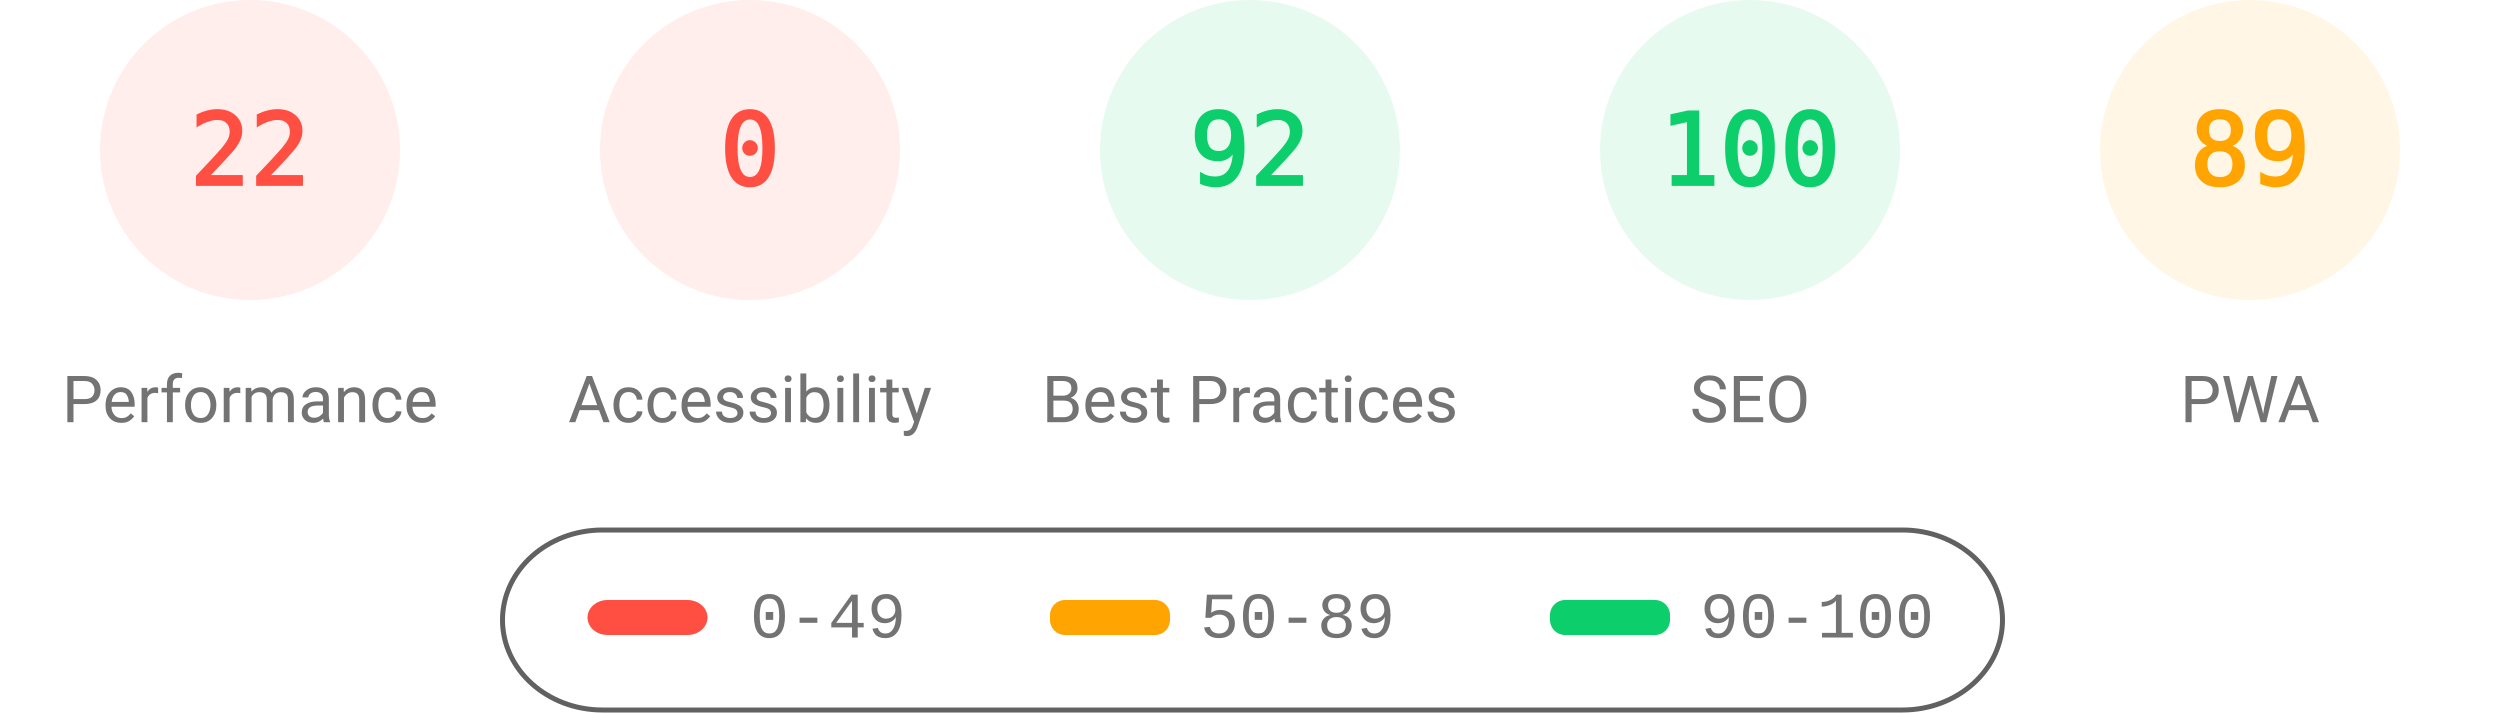
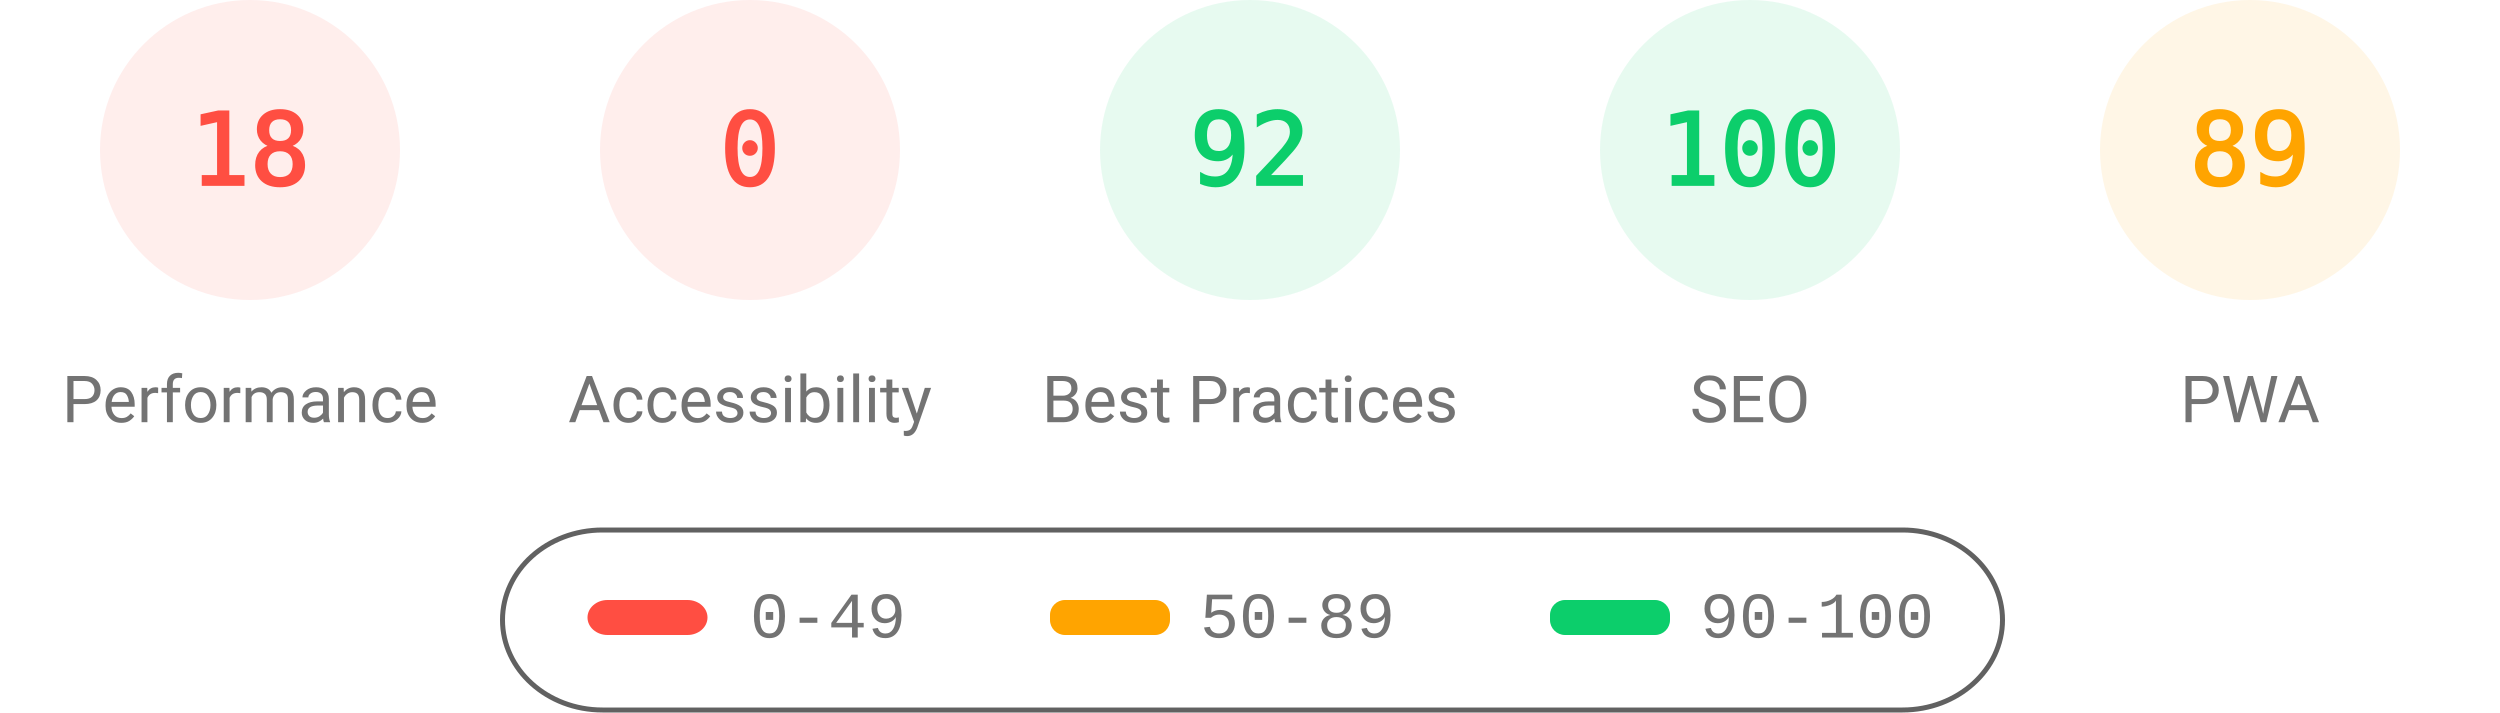
<svg xmlns="http://www.w3.org/2000/svg" fill="none" width="1000" height="285">
  <style>.gauge-base{opacity:.1}.gauge-arc{fill:none;animation-delay:250ms;stroke-linecap:round;transform:rotate(-90deg);transform-origin:100px 60px;animation:load-gauge 1s ease forwards}.guage-text{font-size:40px;font-family:monospace;text-align:center}.guage-red{color:#ff4e42;fill:#ff4e42;stroke:#ff4e42}.guage-orange{color:#ffa400;fill:#ffa400;stroke:#ffa400}.guage-green{color:#0cce6b;fill:#0cce6b;stroke:#0cce6b}.guage-undefined{color:#5c5c5c;fill:#5c5c5c;stroke:#5c5c5c}.guage-title{color:#737373;fill:#737373;stroke:none;font-size:26px;line-height:26px;font-family:Roboto,Halvetica,Arial,sans-serif}@keyframes load-gauge{from{stroke-dasharray:0 352.858}}</style>
  <svg class="guage-div guage-perf guage-red" viewBox="0 0 200 200" width="200" height="200">
    <circle class="gauge-base" r="56" cx="100" cy="60" stroke-width="8" />
-     <circle class="gauge-arc guage-arc-1" r="56" cx="100" cy="60" stroke-width="8" style="stroke-dasharray:77.409,351.858" />
-     <text class="guage-text" x="100" y="60" alignment-baseline="central" dominant-baseline="central" text-anchor="middle">22</text>
+     <circle class="gauge-arc guage-arc-1" r="56" cx="100" cy="60" stroke-width="8" style="stroke-dasharray:63.334,351.858" />
+     <text class="guage-text" x="100" y="60" alignment-baseline="central" dominant-baseline="central" text-anchor="middle">18</text>
    <text class="guage-title" x="100" y="160" alignment-baseline="central" dominant-baseline="central" text-anchor="middle">Performance</text>
  </svg>
  <svg class="guage-div guage-acc guage-red" viewBox="0 0 200 200" width="200" height="200" x="200">
    <circle class="gauge-base" r="56" cx="100" cy="60" stroke-width="8" />
    <circle class="gauge-arc guage-arc-2" r="56" cx="100" cy="60" stroke-width="8" style="stroke-dasharray:0,351.858" />
    <text class="guage-text" x="100" y="60" alignment-baseline="central" dominant-baseline="central" text-anchor="middle">0</text>
    <text class="guage-title" x="100" y="160" alignment-baseline="central" dominant-baseline="central" text-anchor="middle">Accessibility</text>
  </svg>
  <svg class="guage-div guage-best guage-green" viewBox="0 0 200 200" width="200" height="200" x="400">
    <circle class="gauge-base" r="56" cx="100" cy="60" stroke-width="8" />
    <circle class="gauge-arc guage-arc-3" r="56" cx="100" cy="60" stroke-width="8" style="stroke-dasharray:323.709,351.858" />
    <text class="guage-text" x="100" y="60" alignment-baseline="central" dominant-baseline="central" text-anchor="middle">92</text>
    <text class="guage-title" x="100" y="160" alignment-baseline="central" dominant-baseline="central" text-anchor="middle">Best Practices</text>
  </svg>
  <svg class="guage-div guage-seo guage-green" viewBox="0 0 200 200" width="200" height="200" x="600">
    <circle class="gauge-base" r="56" cx="100" cy="60" stroke-width="8" />
    <circle class="gauge-arc guage-arc-4" r="56" cx="100" cy="60" stroke-width="8" style="stroke-dasharray:351.858,351.858" />
    <text class="guage-text" x="100" y="60" alignment-baseline="central" dominant-baseline="central" text-anchor="middle">100</text>
    <text class="guage-title" x="100" y="160" alignment-baseline="central" dominant-baseline="central" text-anchor="middle">SEO</text>
  </svg>
  <svg class="guage-div guage-pwa guage-orange" viewBox="0 0 200 200" width="200" height="200" x="800">
    <circle class="gauge-base" r="56" cx="100" cy="60" stroke-width="8" />
    <circle class="gauge-arc guage-arc-4" r="56" cx="100" cy="60" stroke-width="8" style="stroke-dasharray:313.154,351.858" />
    <text class="guage-text" x="100" y="60" alignment-baseline="central" dominant-baseline="central" text-anchor="middle">89</text>
    <text class="guage-title" x="100" y="160" alignment-baseline="central" dominant-baseline="central" text-anchor="middle">PWA</text>
  </svg>
  <svg width="604" height="76" x="200" y="210">
    <path fill="none" id="canvas_background" d="M-1-1h604v80H-1z" />
    <rect fill-opacity="0" stroke="#616161" stroke-width="2" rx="40" id="svg_2" height="72" width="600" y="2" x="1" fill="#000" />
    <rect stroke="#000" rx="8" id="svg_3" height="14" width="48" y="30" x="35" stroke-opacity="null" stroke-width="0" fill="#ff4e42" />
    <rect stroke="#000" rx="6" id="svg_4" height="14" width="48" y="30" x="220" stroke-opacity="null" stroke-width="0" fill="#ffa400" />
    <rect stroke="#000" rx="6" id="svg_5" height="14" width="48" y="30" x="420" stroke-opacity="null" stroke-width="0" fill="#0cce6b" />
    <text xml:space="preserve" text-anchor="start" font-family="'Courier New', Courier, monospace" font-size="26" id="svg_6" y="45" x="100" stroke-opacity="null" stroke-width="0" stroke="#000" fill="#737373">0-49</text>
    <text xml:space="preserve" text-anchor="start" font-family="'Courier New', Courier, monospace" font-size="26" id="svg_7" y="45" x="280" stroke-opacity="null" stroke-width="0" stroke="#000" fill="#737373">50-89</text>
    <text xml:space="preserve" text-anchor="start" font-family="'Courier New', Courier, monospace" font-size="26" id="svg_8" y="45" x="480" stroke-opacity="null" stroke-width="0" stroke="#000" fill="#737373">90-100</text>
  </svg>
</svg>
